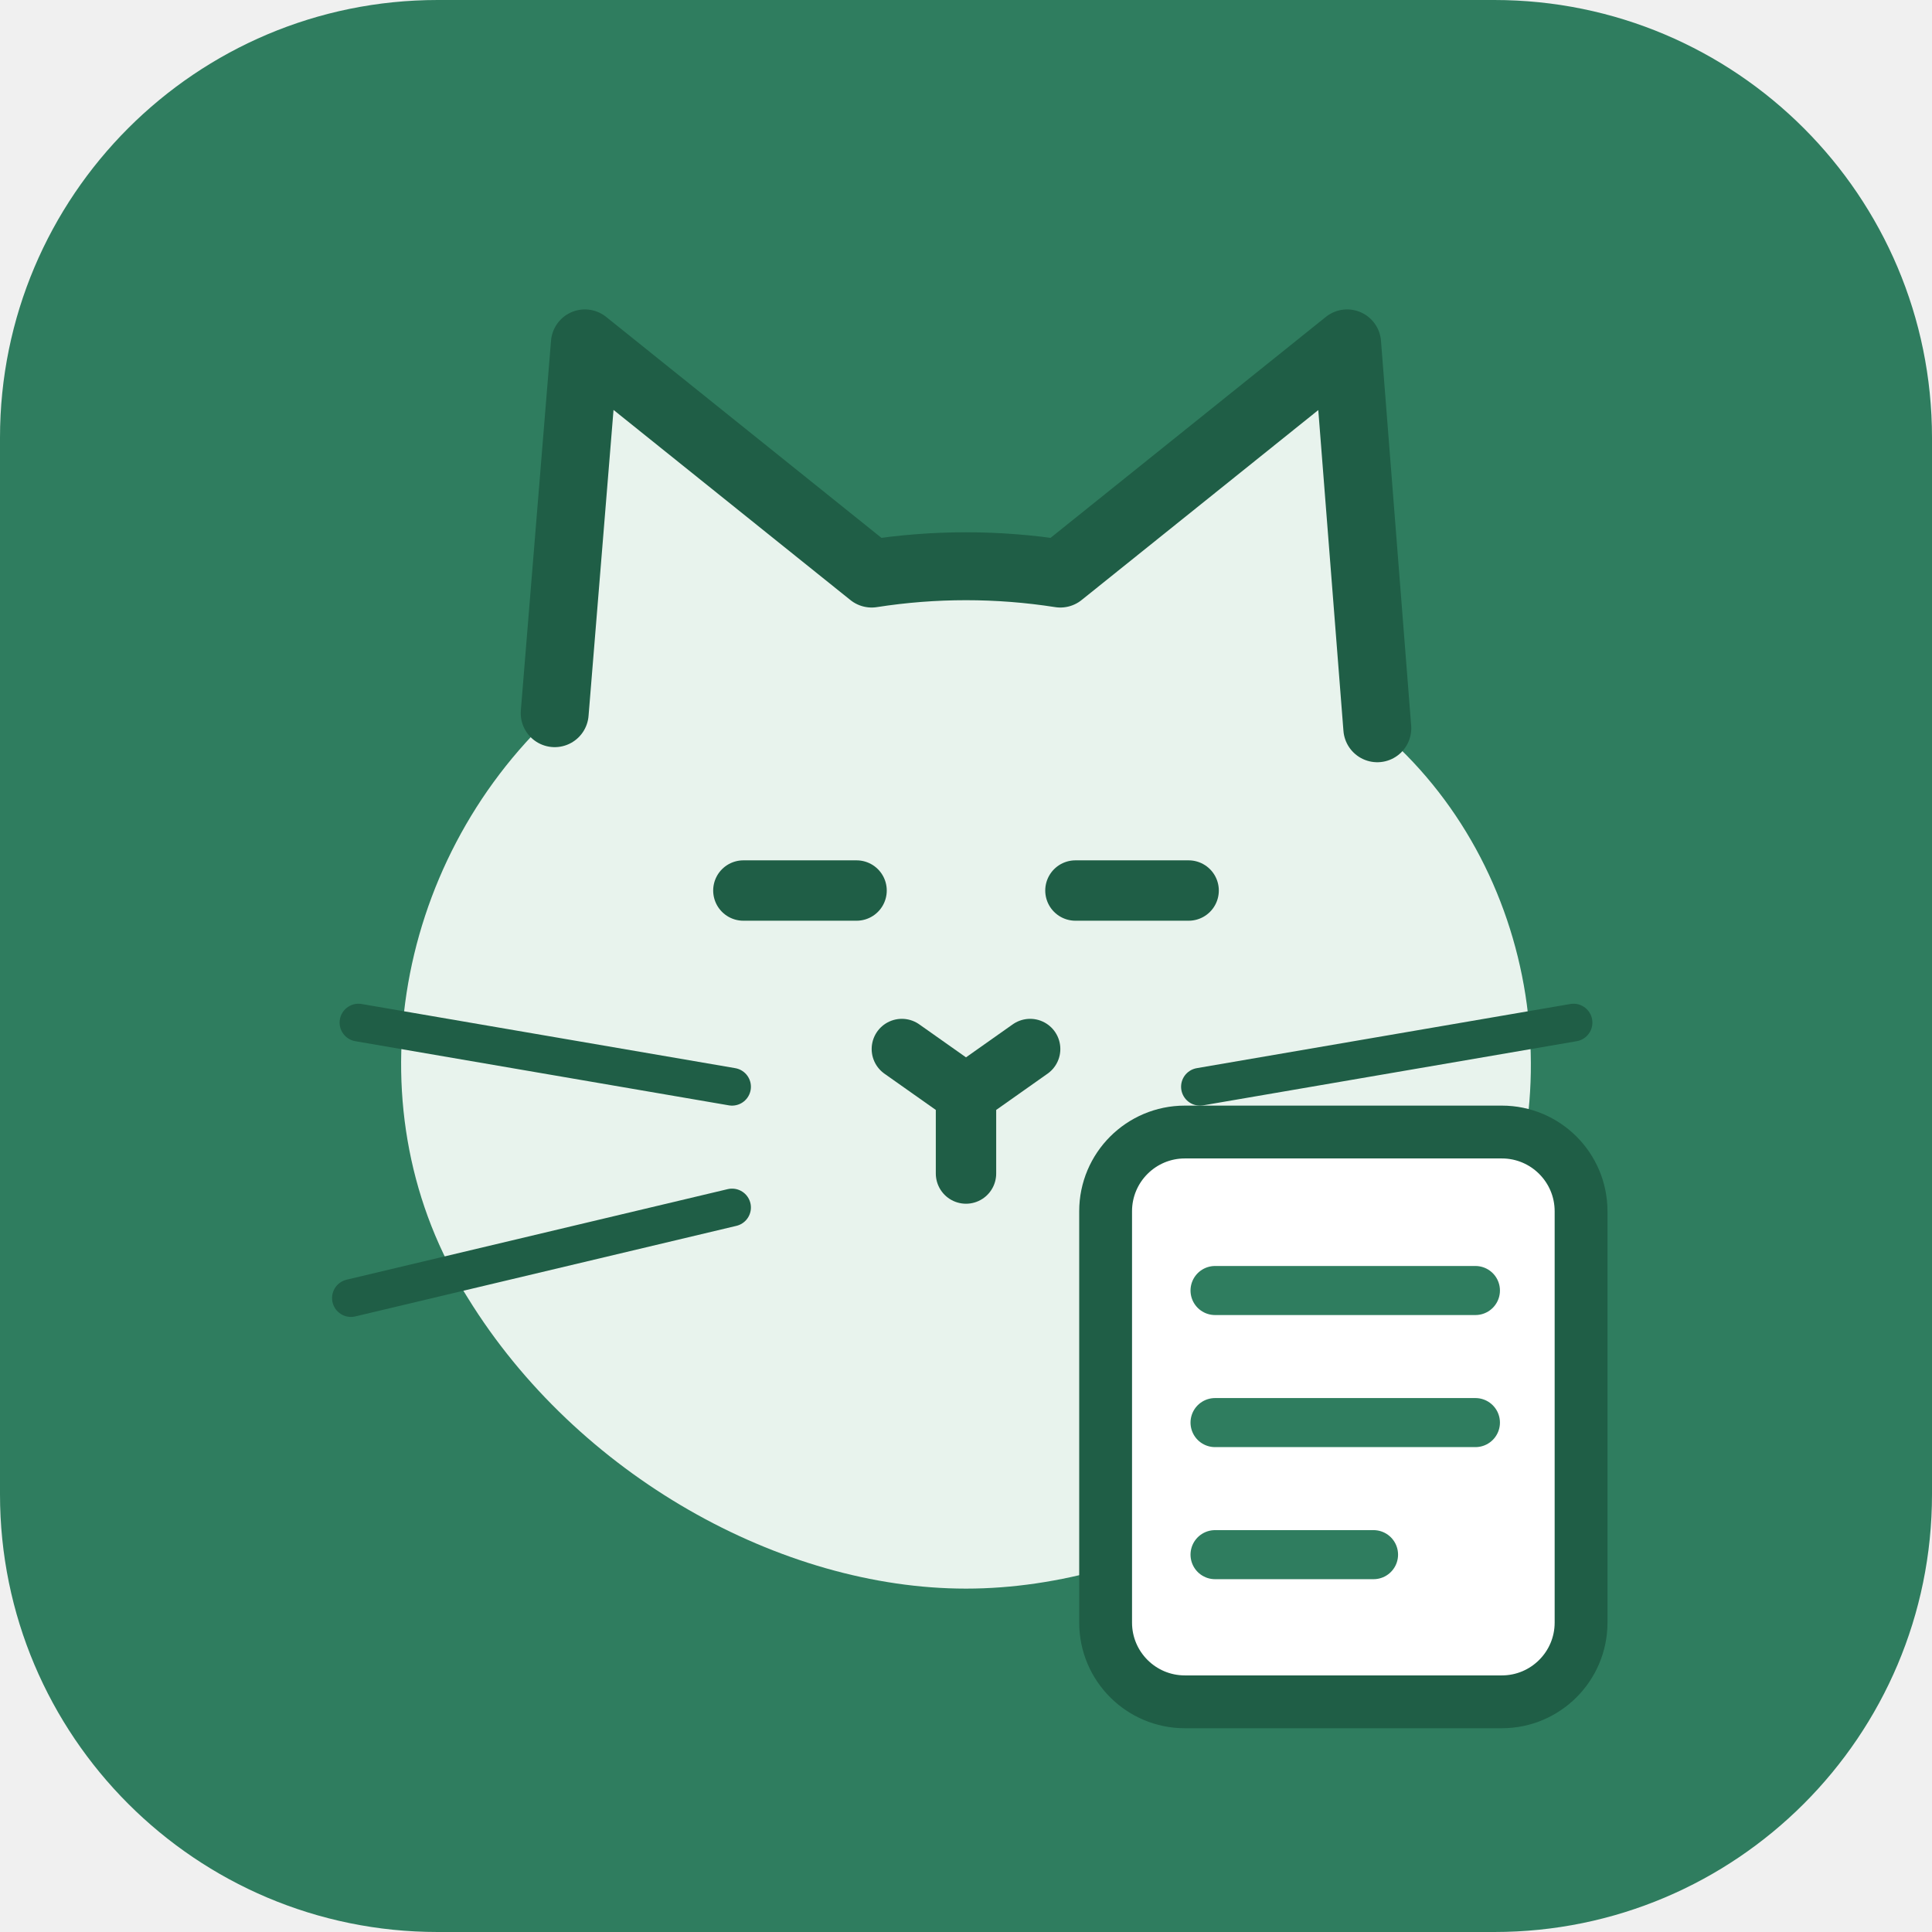
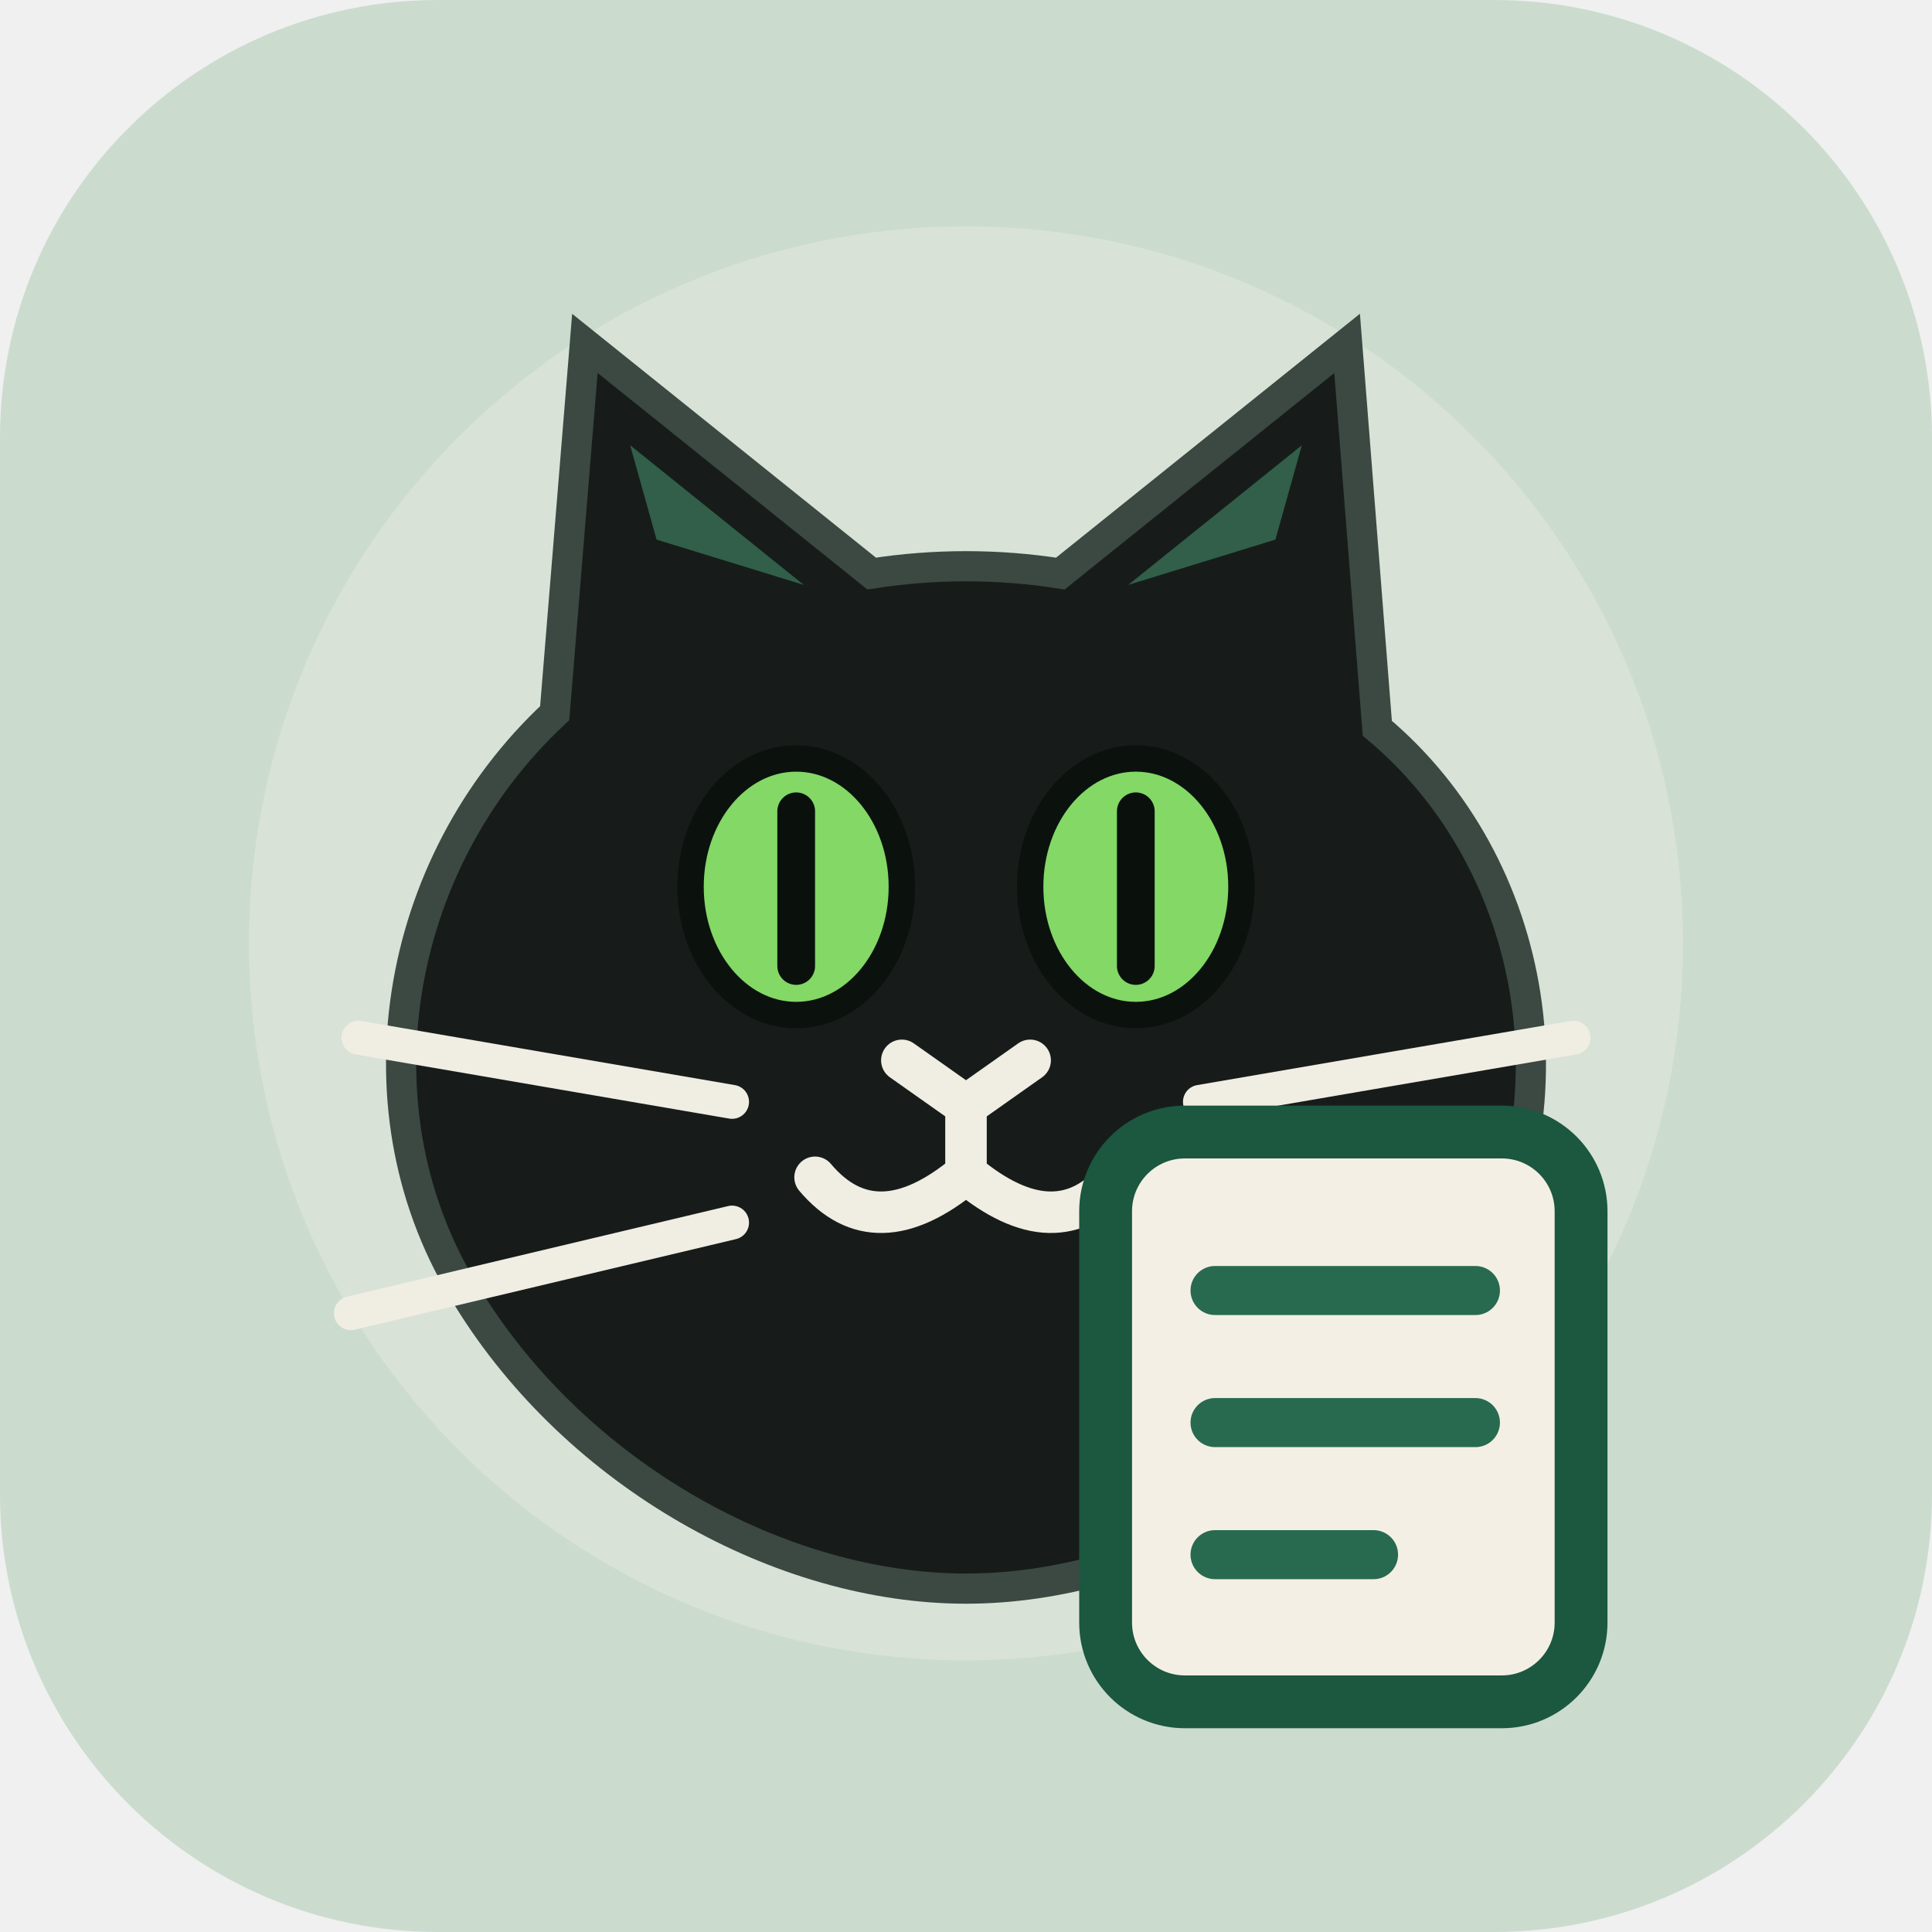
<svg xmlns="http://www.w3.org/2000/svg" viewBox="0 0 512 512">
-   <rect width="512" height="512" rx="116" fill="#2f7d5f" />
-   <path d="M147 189 155 91l76 61a162 162 0 0 1 50 0l76-61 8 102c43 36 54 102 23 151-29 47-83 77-132 77s-103-30-132-77c-31-49-20-115 23-155Z" fill="#e8f3ed" />
-   <path d="M147 189 155 91l76 61a162 162 0 0 1 50 0l76-61 8 102" fill="none" stroke="#1f5e46" stroke-width="18" stroke-linecap="round" stroke-linejoin="round" />
-   <path d="M197 236h30m58 0h30M239 278l17 12 17-12m-17 12v21" fill="none" stroke="#1f5e46" stroke-width="16" stroke-linecap="round" stroke-linejoin="round" />
-   <path d="M194 288 95 271m99 49-101 24m225-56 99-17m-99 49 101 24" fill="none" stroke="#1f5e46" stroke-width="10" stroke-linecap="round" />
-   <rect x="293" y="300" width="126" height="151" rx="21" fill="#fff" stroke="#1f5e46" stroke-width="14" />
-   <path d="M322 342h69m-69 35h69m-69 35h42" fill="none" stroke="#2f7d5f" stroke-width="13" stroke-linecap="round" />
+   <rect width="512" height="512" rx="116" fill="#cbdccf" />
+   <circle cx="256" cy="250" r="190" fill="#e5e8dc" opacity=".52" />
+   <path d="M147 189 155 91l76 61a162 162 0 0 1 50 0l76-61 8 102c43 36 54 102 23 151-29 47-83 77-132 77s-103-30-132-77c-31-49-20-115 23-155Z" fill="#171c1a" stroke="#3b4942" stroke-width="8" />
+   <path d="m174 143-7-25 46 37-39-12Zm164 0 7-25-46 37 39-12Z" fill="#315f49" />
+   <ellipse cx="211" cy="235" rx="28" ry="34" fill="#83d866" stroke="#0b120e" stroke-width="7" />
+   <ellipse cx="301" cy="235" rx="28" ry="34" fill="#83d866" stroke="#0b120e" stroke-width="7" />
+   <path d="M211 215v41m90-41v41" fill="none" stroke="#0a110d" stroke-width="10" stroke-linecap="round" />
+   <path d="m239 281 17 12 17-12m-17 12v18m0 0q-24 20-40 1m40-1q24 20 40 1" fill="none" stroke="#f0ede3" stroke-width="11" stroke-linecap="round" stroke-linejoin="round" />
+   <path d="M194 292 95 275m99 49-101 24m225-56 99-17m-99 49 101 24" fill="none" stroke="#f0ede3" stroke-width="9" stroke-linecap="round" />
+   <rect x="293" y="300" width="126" height="151" rx="21" fill="#f4efe4" stroke="#1c5740" stroke-width="14" />
+   <path d="M322 342h69m-69 35h69m-69 35h42" fill="none" stroke="#286a50" stroke-width="13" stroke-linecap="round" />
</svg>
